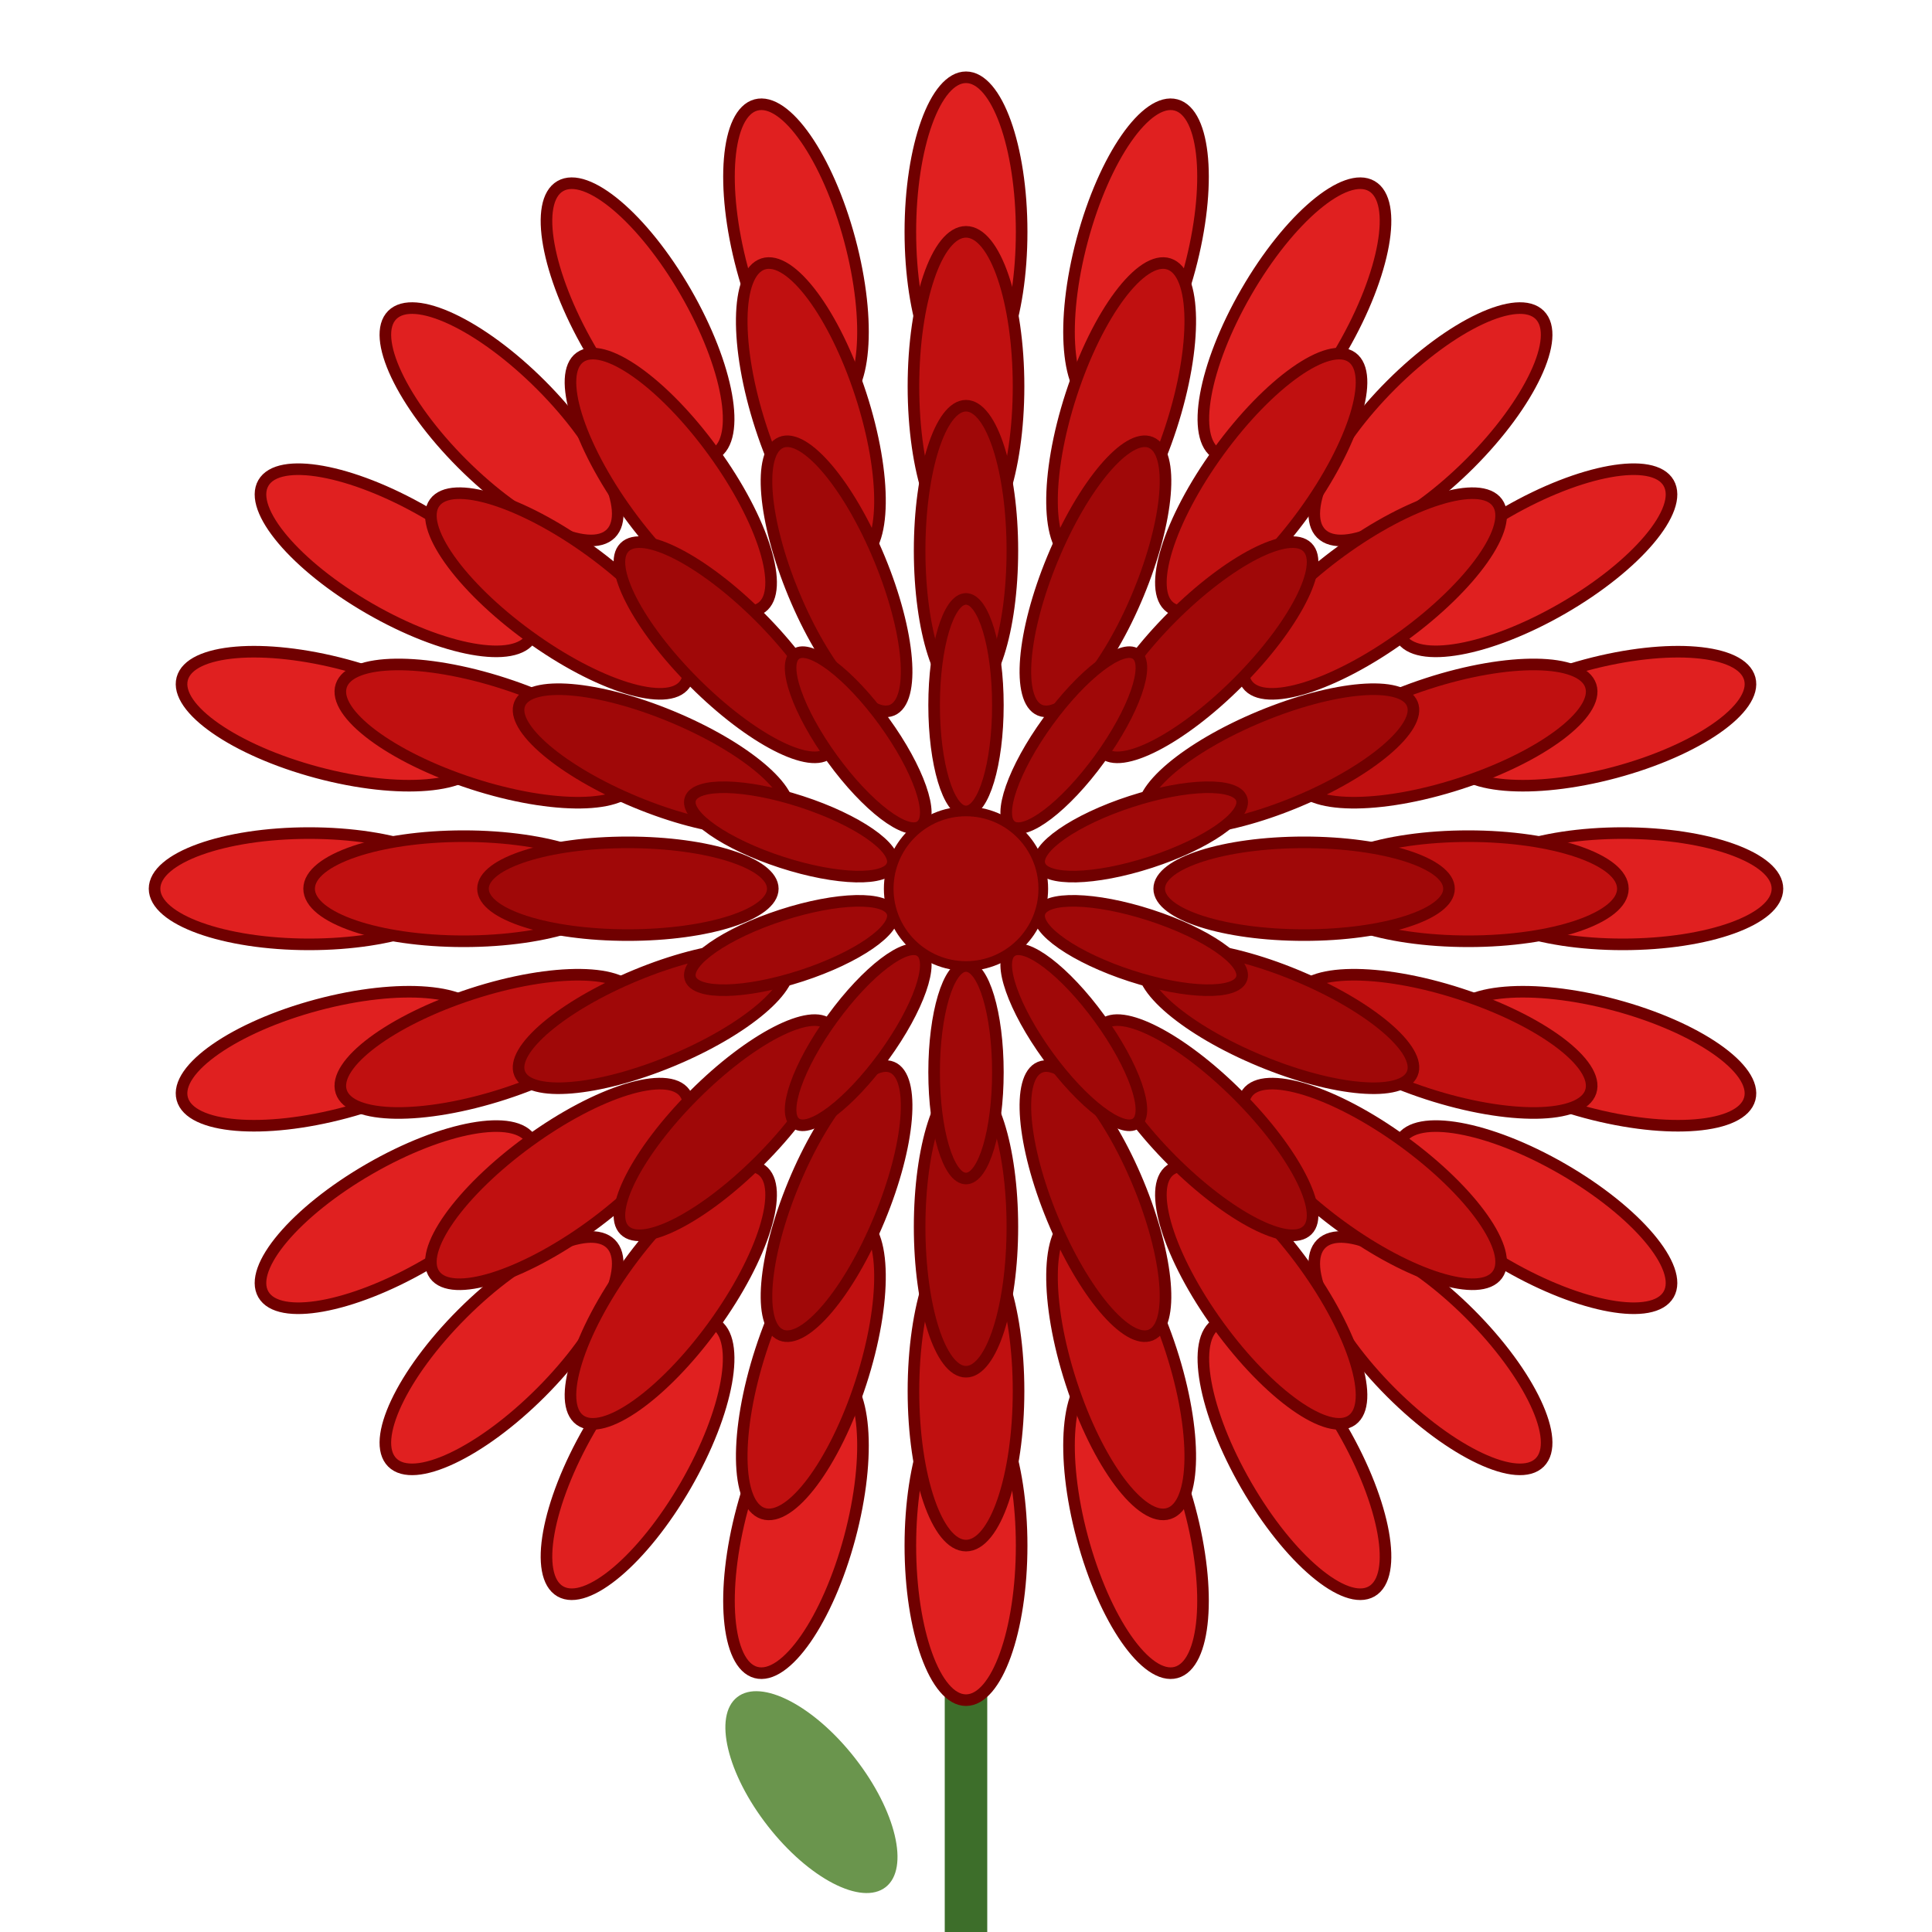
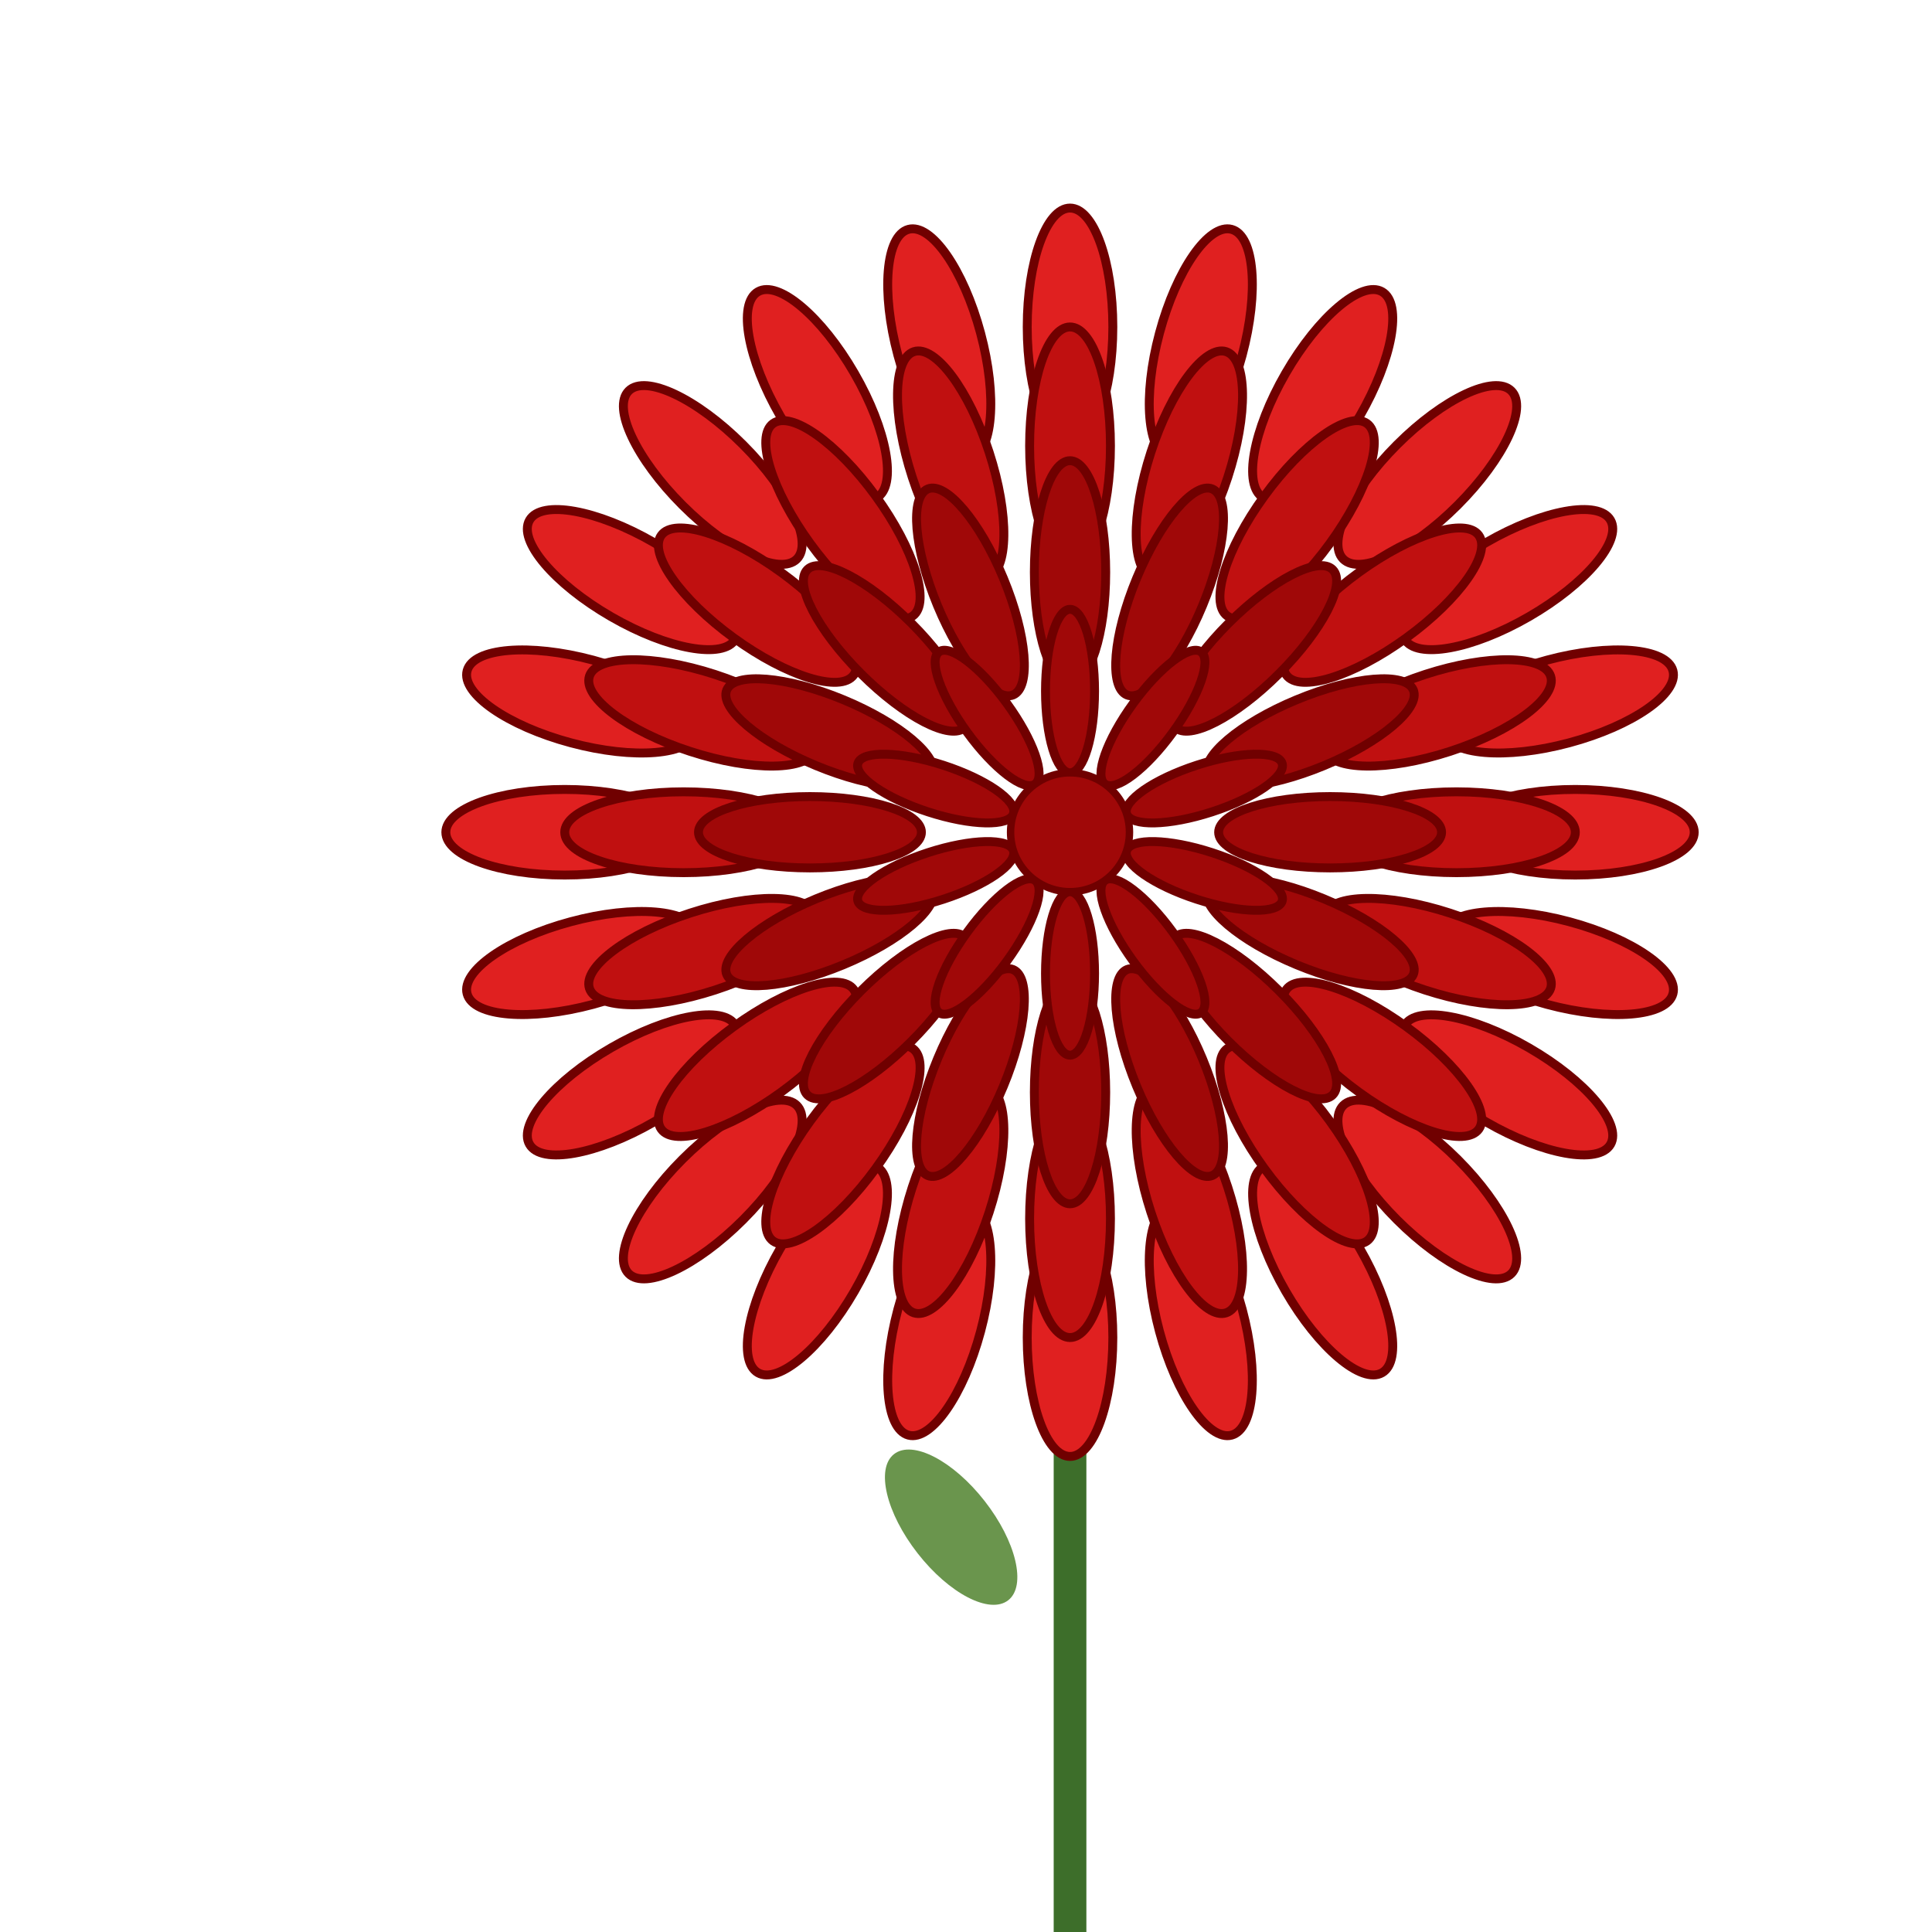
- <svg xmlns="http://www.w3.org/2000/svg" viewBox="0 0 100 100" width="100" height="100">
+ <svg xmlns="http://www.w3.org/2000/svg" viewBox="-2 -10 90 130" width="100" height="100">
  <line x1="50" y1="86" x2="50" y2="120" stroke="#3d6e2a" stroke-width="2.2" stroke-linecap="round" />
  <ellipse cx="42.00" cy="92.76" rx="2.86" ry="6.24" transform="rotate(-38.0 42.00 92.76)" fill="#5a8a3a" opacity="0.9" />
  <ellipse cx="50.00" cy="12.00" rx="2.88" ry="8.00" transform="rotate(0.0 50.00 12.00)" fill="#e02020" stroke="#700000" stroke-width="0.6" />
  <ellipse cx="58.80" cy="13.16" rx="2.88" ry="8.00" transform="rotate(15.0 58.80 13.16)" fill="#e02020" stroke="#700000" stroke-width="0.6" />
  <ellipse cx="67.00" cy="16.56" rx="2.88" ry="8.00" transform="rotate(30.0 67.00 16.56)" fill="#e02020" stroke="#700000" stroke-width="0.6" />
  <ellipse cx="74.04" cy="21.96" rx="2.88" ry="8.00" transform="rotate(45.0 74.04 21.96)" fill="#e02020" stroke="#700000" stroke-width="0.6" />
  <ellipse cx="79.44" cy="29.00" rx="2.88" ry="8.00" transform="rotate(60.0 79.44 29.00)" fill="#e02020" stroke="#700000" stroke-width="0.6" />
  <ellipse cx="82.84" cy="37.20" rx="2.88" ry="8.00" transform="rotate(75.0 82.84 37.20)" fill="#e02020" stroke="#700000" stroke-width="0.6" />
  <ellipse cx="84.00" cy="46.00" rx="2.88" ry="8.00" transform="rotate(90.0 84.00 46.00)" fill="#e02020" stroke="#700000" stroke-width="0.6" />
  <ellipse cx="82.84" cy="54.80" rx="2.88" ry="8.00" transform="rotate(105.0 82.84 54.80)" fill="#e02020" stroke="#700000" stroke-width="0.6" />
  <ellipse cx="79.44" cy="63.00" rx="2.88" ry="8.00" transform="rotate(120.0 79.44 63.00)" fill="#e02020" stroke="#700000" stroke-width="0.6" />
  <ellipse cx="74.04" cy="70.04" rx="2.88" ry="8.00" transform="rotate(135.0 74.04 70.04)" fill="#e02020" stroke="#700000" stroke-width="0.6" />
  <ellipse cx="67.00" cy="75.44" rx="2.88" ry="8.00" transform="rotate(150.0 67.00 75.44)" fill="#e02020" stroke="#700000" stroke-width="0.6" />
  <ellipse cx="58.80" cy="78.84" rx="2.88" ry="8.00" transform="rotate(165.0 58.80 78.84)" fill="#e02020" stroke="#700000" stroke-width="0.6" />
  <ellipse cx="50.00" cy="80.00" rx="2.88" ry="8.00" transform="rotate(180.0 50.00 80.00)" fill="#e02020" stroke="#700000" stroke-width="0.6" />
  <ellipse cx="41.20" cy="78.84" rx="2.88" ry="8.00" transform="rotate(195.0 41.20 78.84)" fill="#e02020" stroke="#700000" stroke-width="0.6" />
  <ellipse cx="33.00" cy="75.44" rx="2.88" ry="8.00" transform="rotate(210.0 33.00 75.44)" fill="#e02020" stroke="#700000" stroke-width="0.6" />
  <ellipse cx="25.96" cy="70.04" rx="2.88" ry="8.00" transform="rotate(225.0 25.96 70.04)" fill="#e02020" stroke="#700000" stroke-width="0.6" />
  <ellipse cx="20.56" cy="63.00" rx="2.88" ry="8.00" transform="rotate(240.0 20.56 63.00)" fill="#e02020" stroke="#700000" stroke-width="0.6" />
  <ellipse cx="17.16" cy="54.80" rx="2.88" ry="8.00" transform="rotate(255.0 17.16 54.80)" fill="#e02020" stroke="#700000" stroke-width="0.6" />
  <ellipse cx="16.00" cy="46.00" rx="2.88" ry="8.00" transform="rotate(270.0 16.00 46.00)" fill="#e02020" stroke="#700000" stroke-width="0.6" />
  <ellipse cx="17.16" cy="37.20" rx="2.88" ry="8.00" transform="rotate(285.0 17.16 37.20)" fill="#e02020" stroke="#700000" stroke-width="0.6" />
  <ellipse cx="20.56" cy="29.00" rx="2.88" ry="8.00" transform="rotate(300.0 20.56 29.00)" fill="#e02020" stroke="#700000" stroke-width="0.6" />
  <ellipse cx="25.96" cy="21.96" rx="2.88" ry="8.00" transform="rotate(315.0 25.96 21.96)" fill="#e02020" stroke="#700000" stroke-width="0.6" />
  <ellipse cx="33.00" cy="16.56" rx="2.88" ry="8.00" transform="rotate(330.0 33.00 16.56)" fill="#e02020" stroke="#700000" stroke-width="0.6" />
  <ellipse cx="41.20" cy="13.16" rx="2.88" ry="8.00" transform="rotate(345.0 41.20 13.16)" fill="#e02020" stroke="#700000" stroke-width="0.6" />
  <ellipse cx="50.00" cy="20.00" rx="2.72" ry="8.00" transform="rotate(0.0 50.00 20.00)" fill="#c01010" stroke="#700000" stroke-width="0.6" />
  <ellipse cx="58.03" cy="21.27" rx="2.72" ry="8.00" transform="rotate(18.0 58.03 21.27)" fill="#c01010" stroke="#700000" stroke-width="0.6" />
  <ellipse cx="65.28" cy="24.97" rx="2.72" ry="8.00" transform="rotate(36.0 65.28 24.97)" fill="#c01010" stroke="#700000" stroke-width="0.6" />
  <ellipse cx="71.03" cy="30.72" rx="2.72" ry="8.00" transform="rotate(54.0 71.03 30.72)" fill="#c01010" stroke="#700000" stroke-width="0.6" />
  <ellipse cx="74.73" cy="37.97" rx="2.72" ry="8.00" transform="rotate(72.0 74.73 37.97)" fill="#c01010" stroke="#700000" stroke-width="0.6" />
  <ellipse cx="76.00" cy="46.00" rx="2.72" ry="8.00" transform="rotate(90.0 76.00 46.00)" fill="#c01010" stroke="#700000" stroke-width="0.6" />
  <ellipse cx="74.73" cy="54.03" rx="2.72" ry="8.00" transform="rotate(108.0 74.73 54.03)" fill="#c01010" stroke="#700000" stroke-width="0.6" />
  <ellipse cx="71.03" cy="61.28" rx="2.72" ry="8.00" transform="rotate(126.0 71.03 61.28)" fill="#c01010" stroke="#700000" stroke-width="0.6" />
  <ellipse cx="65.28" cy="67.03" rx="2.72" ry="8.00" transform="rotate(144.0 65.28 67.03)" fill="#c01010" stroke="#700000" stroke-width="0.6" />
  <ellipse cx="58.03" cy="70.73" rx="2.72" ry="8.00" transform="rotate(162.0 58.03 70.73)" fill="#c01010" stroke="#700000" stroke-width="0.6" />
  <ellipse cx="50.00" cy="72.00" rx="2.72" ry="8.00" transform="rotate(180.0 50.00 72.00)" fill="#c01010" stroke="#700000" stroke-width="0.6" />
  <ellipse cx="41.97" cy="70.73" rx="2.72" ry="8.00" transform="rotate(198.0 41.97 70.73)" fill="#c01010" stroke="#700000" stroke-width="0.6" />
  <ellipse cx="34.72" cy="67.03" rx="2.72" ry="8.00" transform="rotate(216.0 34.72 67.03)" fill="#c01010" stroke="#700000" stroke-width="0.6" />
  <ellipse cx="28.97" cy="61.28" rx="2.72" ry="8.00" transform="rotate(234.0 28.97 61.28)" fill="#c01010" stroke="#700000" stroke-width="0.6" />
  <ellipse cx="25.27" cy="54.03" rx="2.72" ry="8.00" transform="rotate(252.0 25.27 54.03)" fill="#c01010" stroke="#700000" stroke-width="0.6" />
  <ellipse cx="24.00" cy="46.00" rx="2.72" ry="8.00" transform="rotate(270.0 24.00 46.00)" fill="#c01010" stroke="#700000" stroke-width="0.6" />
  <ellipse cx="25.27" cy="37.97" rx="2.72" ry="8.00" transform="rotate(288.0 25.27 37.97)" fill="#c01010" stroke="#700000" stroke-width="0.6" />
  <ellipse cx="28.97" cy="30.72" rx="2.72" ry="8.00" transform="rotate(306.0 28.97 30.72)" fill="#c01010" stroke="#700000" stroke-width="0.6" />
  <ellipse cx="34.72" cy="24.97" rx="2.72" ry="8.00" transform="rotate(324.0 34.72 24.97)" fill="#c01010" stroke="#700000" stroke-width="0.6" />
  <ellipse cx="41.97" cy="21.27" rx="2.72" ry="8.00" transform="rotate(342.0 41.97 21.27)" fill="#c01010" stroke="#700000" stroke-width="0.6" />
  <ellipse cx="50.00" cy="28.50" rx="2.40" ry="7.50" transform="rotate(0.0 50.00 28.50)" fill="#a00808" stroke="#700000" stroke-width="0.6" />
  <ellipse cx="56.70" cy="29.83" rx="2.40" ry="7.50" transform="rotate(22.5 56.70 29.83)" fill="#a00808" stroke="#700000" stroke-width="0.6" />
  <ellipse cx="62.37" cy="33.63" rx="2.40" ry="7.50" transform="rotate(45.0 62.37 33.63)" fill="#a00808" stroke="#700000" stroke-width="0.6" />
  <ellipse cx="66.17" cy="39.30" rx="2.40" ry="7.50" transform="rotate(67.5 66.17 39.30)" fill="#a00808" stroke="#700000" stroke-width="0.6" />
  <ellipse cx="67.50" cy="46.00" rx="2.40" ry="7.50" transform="rotate(90.0 67.50 46.00)" fill="#a00808" stroke="#700000" stroke-width="0.6" />
  <ellipse cx="66.17" cy="52.70" rx="2.40" ry="7.50" transform="rotate(112.5 66.17 52.70)" fill="#a00808" stroke="#700000" stroke-width="0.6" />
  <ellipse cx="62.37" cy="58.37" rx="2.40" ry="7.50" transform="rotate(135.0 62.37 58.37)" fill="#a00808" stroke="#700000" stroke-width="0.6" />
  <ellipse cx="56.70" cy="62.17" rx="2.40" ry="7.50" transform="rotate(157.5 56.70 62.17)" fill="#a00808" stroke="#700000" stroke-width="0.6" />
  <ellipse cx="50.00" cy="63.50" rx="2.40" ry="7.50" transform="rotate(180.0 50.00 63.50)" fill="#a00808" stroke="#700000" stroke-width="0.6" />
  <ellipse cx="43.30" cy="62.17" rx="2.40" ry="7.50" transform="rotate(202.5 43.30 62.17)" fill="#a00808" stroke="#700000" stroke-width="0.6" />
  <ellipse cx="37.63" cy="58.37" rx="2.40" ry="7.50" transform="rotate(225.0 37.63 58.37)" fill="#a00808" stroke="#700000" stroke-width="0.6" />
  <ellipse cx="33.83" cy="52.70" rx="2.40" ry="7.50" transform="rotate(247.5 33.83 52.70)" fill="#a00808" stroke="#700000" stroke-width="0.6" />
  <ellipse cx="32.50" cy="46.00" rx="2.40" ry="7.50" transform="rotate(270.0 32.50 46.00)" fill="#a00808" stroke="#700000" stroke-width="0.6" />
  <ellipse cx="33.83" cy="39.30" rx="2.40" ry="7.50" transform="rotate(292.5 33.83 39.30)" fill="#a00808" stroke="#700000" stroke-width="0.6" />
  <ellipse cx="37.63" cy="33.63" rx="2.40" ry="7.50" transform="rotate(315.0 37.63 33.63)" fill="#a00808" stroke="#700000" stroke-width="0.6" />
  <ellipse cx="43.30" cy="29.83" rx="2.40" ry="7.50" transform="rotate(337.5 43.30 29.83)" fill="#a00808" stroke="#700000" stroke-width="0.6" />
  <ellipse cx="50.00" cy="36.50" rx="1.65" ry="5.50" transform="rotate(0.0 50.00 36.50)" fill="#a00808" stroke="#700000" stroke-width="0.6" />
  <ellipse cx="55.58" cy="38.31" rx="1.65" ry="5.50" transform="rotate(36.0 55.58 38.31)" fill="#a00808" stroke="#700000" stroke-width="0.6" />
  <ellipse cx="59.04" cy="43.06" rx="1.65" ry="5.50" transform="rotate(72.0 59.04 43.06)" fill="#a00808" stroke="#700000" stroke-width="0.6" />
  <ellipse cx="59.04" cy="48.94" rx="1.65" ry="5.50" transform="rotate(108.0 59.04 48.94)" fill="#a00808" stroke="#700000" stroke-width="0.6" />
  <ellipse cx="55.58" cy="53.69" rx="1.65" ry="5.50" transform="rotate(144.0 55.58 53.69)" fill="#a00808" stroke="#700000" stroke-width="0.6" />
  <ellipse cx="50.00" cy="55.50" rx="1.65" ry="5.50" transform="rotate(180.0 50.00 55.50)" fill="#a00808" stroke="#700000" stroke-width="0.6" />
  <ellipse cx="44.42" cy="53.69" rx="1.65" ry="5.50" transform="rotate(216.0 44.42 53.69)" fill="#a00808" stroke="#700000" stroke-width="0.6" />
  <ellipse cx="40.96" cy="48.94" rx="1.65" ry="5.50" transform="rotate(252.0 40.96 48.94)" fill="#a00808" stroke="#700000" stroke-width="0.6" />
  <ellipse cx="40.96" cy="43.06" rx="1.65" ry="5.50" transform="rotate(288.0 40.96 43.06)" fill="#a00808" stroke="#700000" stroke-width="0.6" />
  <ellipse cx="44.42" cy="38.31" rx="1.65" ry="5.50" transform="rotate(324.0 44.42 38.31)" fill="#a00808" stroke="#700000" stroke-width="0.6" />
  <circle cx="50" cy="46" r="4" fill="#a00808" stroke="#700000" stroke-width="0.5" />
</svg>
